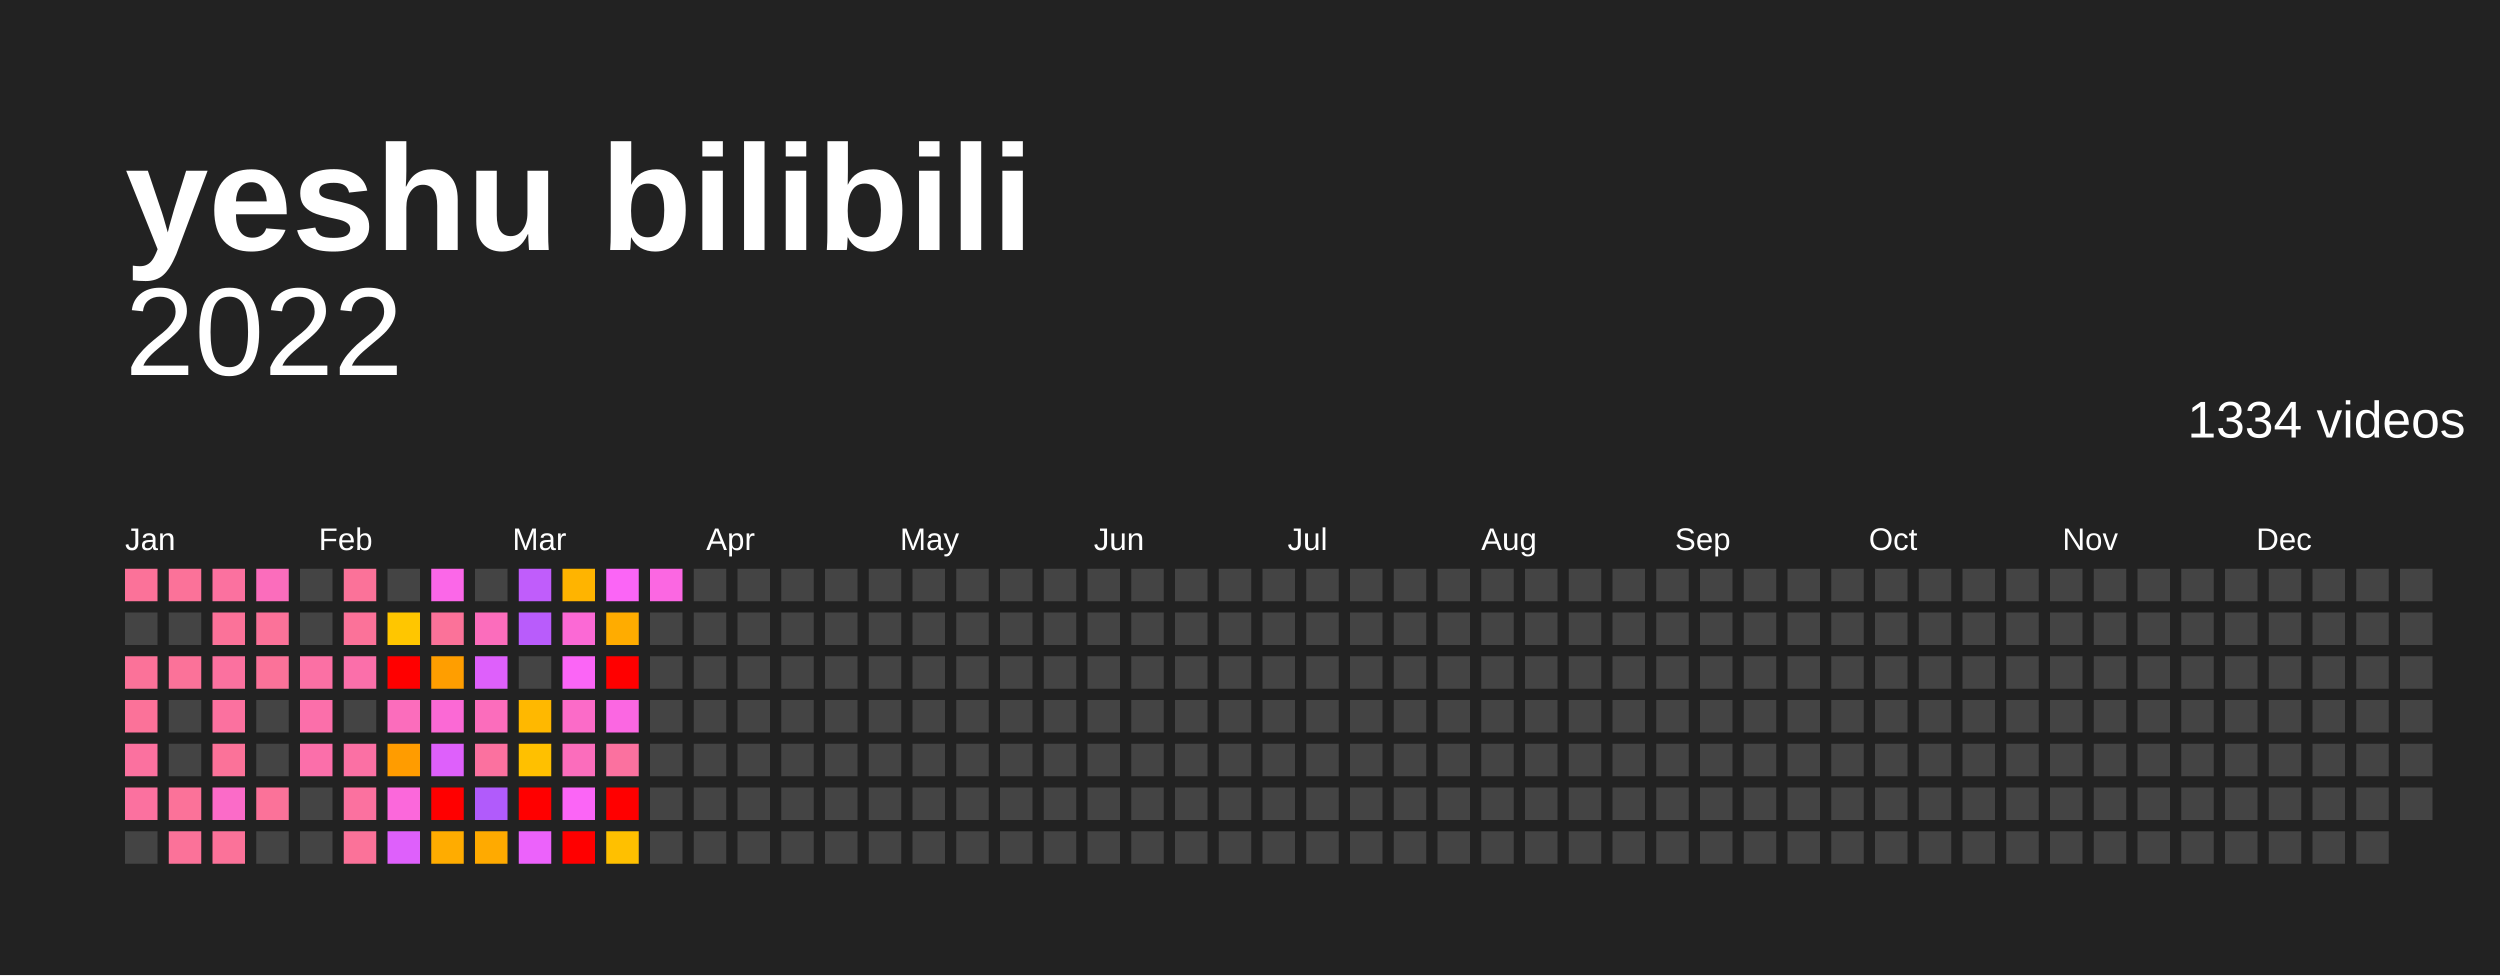
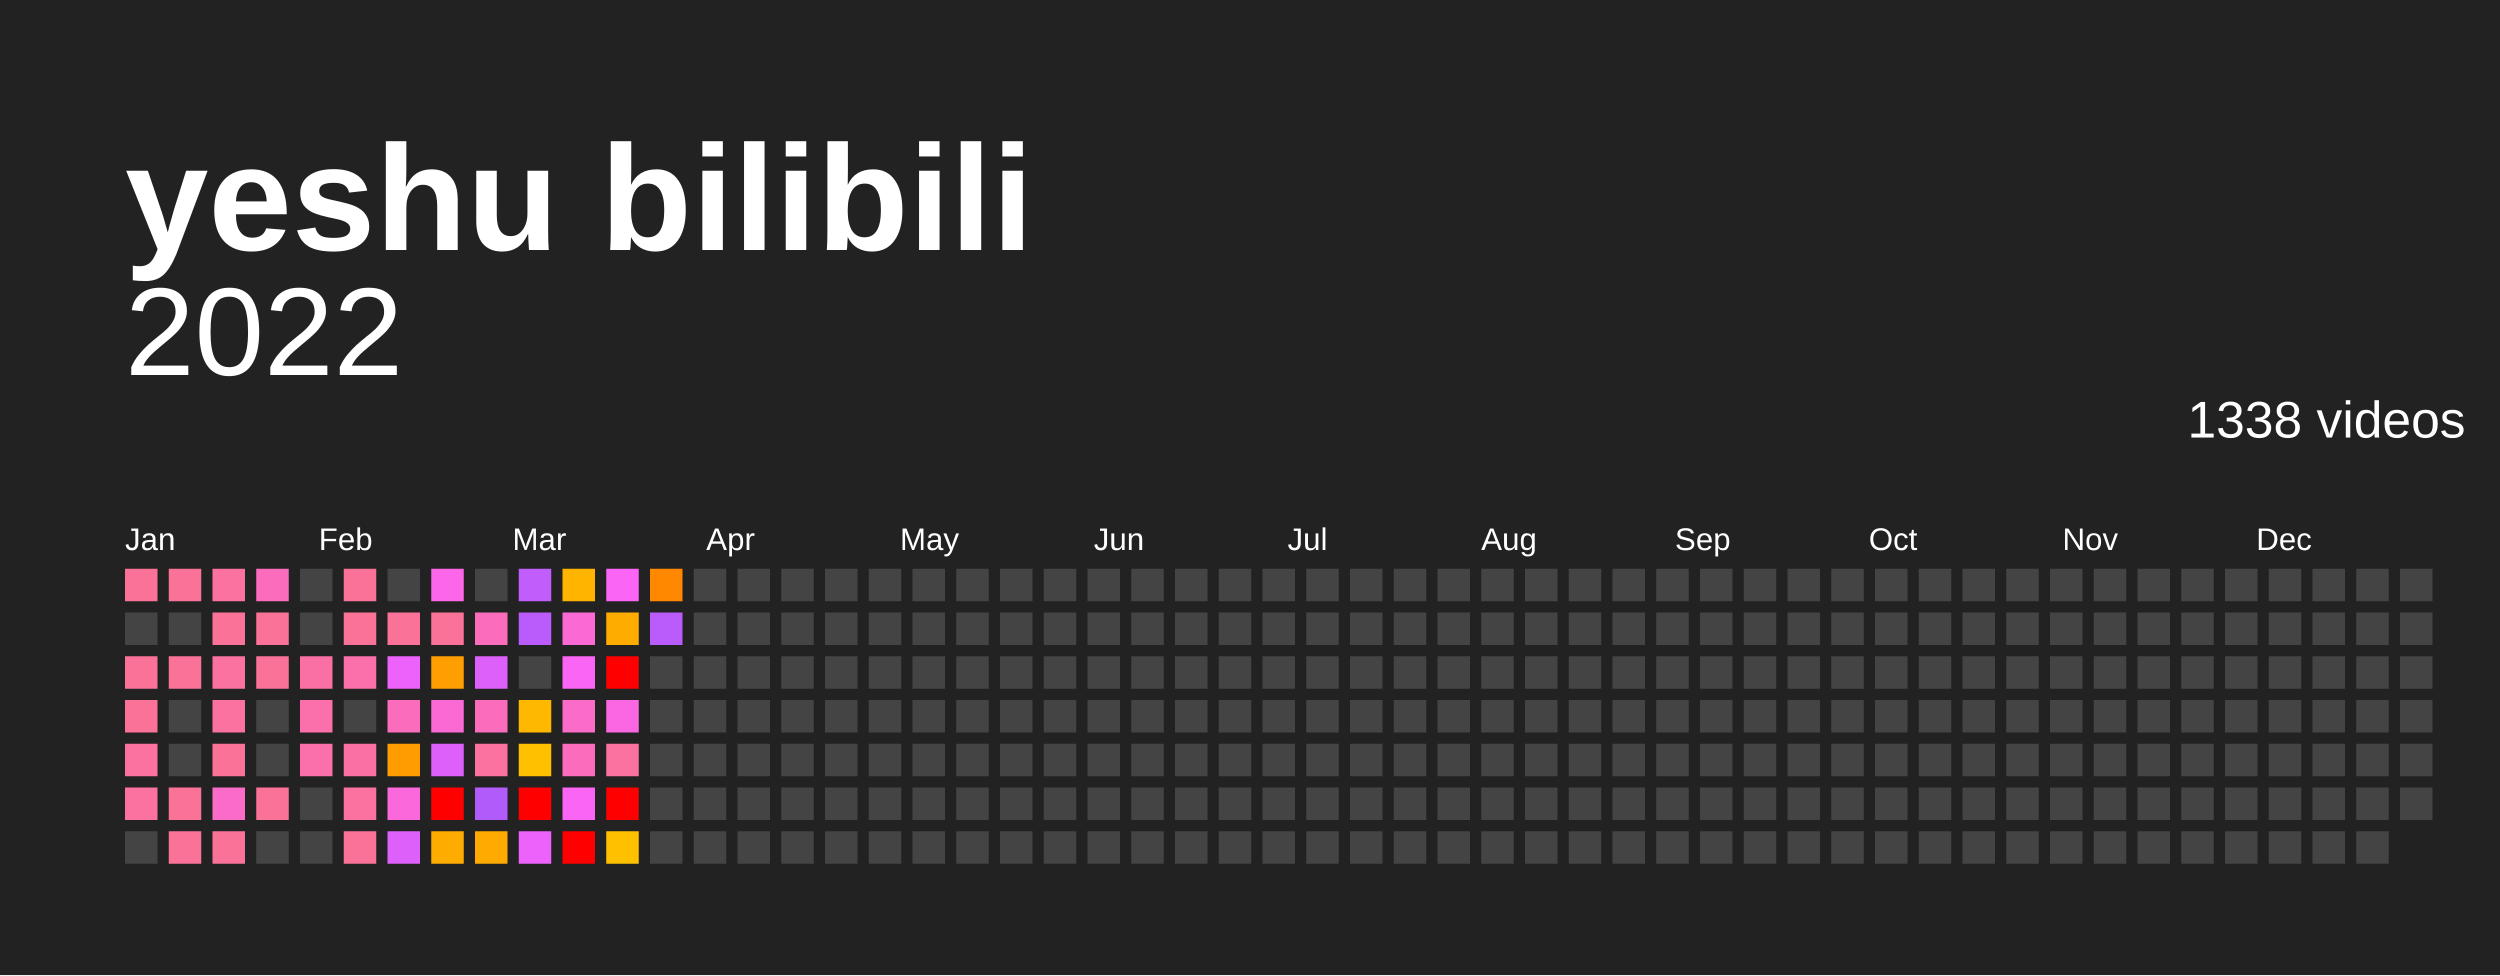
<svg xmlns="http://www.w3.org/2000/svg" baseProfile="full" height="78mm" version="1.1" viewBox="0,0,200,78" width="200mm">
  <defs />
  <rect fill="#222222" height="78" width="200" x="0" y="0" />
  <text fill="#FFFFFF" style="font-size:12px; font-family:Arial; font-weight:bold;" x="10" y="20">yeshu bilibili</text>
  <text alignment-baseline="hanging" fill="#FFFFFF" style="font-size:10.0px; font-family:Arial;" x="10" y="30">2022</text>
-   <text alignment-baseline="hanging" fill="#FFFFFF" style="font-size:4.125px; font-family:Arial;" x="175" y="35">1334 videos</text>
+   <text alignment-baseline="hanging" fill="#FFFFFF" style="font-size:4.125px; font-family:Arial;" x="175" y="35">1338 videos</text>
  <text fill="#FFFFFF" style="font-size:2.5px; font-family:Arial" x="10.0" y="44">Jan</text>
  <text fill="#FFFFFF" style="font-size:2.5px; font-family:Arial" x="25.5" y="44">Feb</text>
  <text fill="#FFFFFF" style="font-size:2.5px; font-family:Arial" x="41.0" y="44">Mar</text>
  <text fill="#FFFFFF" style="font-size:2.5px; font-family:Arial" x="56.5" y="44">Apr</text>
  <text fill="#FFFFFF" style="font-size:2.5px; font-family:Arial" x="72.0" y="44">May</text>
  <text fill="#FFFFFF" style="font-size:2.5px; font-family:Arial" x="87.5" y="44">Jun</text>
  <text fill="#FFFFFF" style="font-size:2.5px; font-family:Arial" x="103.0" y="44">Jul</text>
  <text fill="#FFFFFF" style="font-size:2.5px; font-family:Arial" x="118.5" y="44">Aug</text>
  <text fill="#FFFFFF" style="font-size:2.5px; font-family:Arial" x="134.0" y="44">Sep</text>
  <text fill="#FFFFFF" style="font-size:2.5px; font-family:Arial" x="149.5" y="44">Oct</text>
  <text fill="#FFFFFF" style="font-size:2.5px; font-family:Arial" x="165.0" y="44">Nov</text>
  <text fill="#FFFFFF" style="font-size:2.5px; font-family:Arial" x="180.5" y="44">Dec</text>
  <rect fill="#fb7299" height="2.6" width="2.6" x="10.0" y="45.5" />
  <rect fill="#444444" height="2.6" width="2.6" x="10.0" y="49.0" />
  <rect fill="#fb7299" height="2.6" width="2.6" x="10.0" y="52.5" />
  <rect fill="#fb7299" height="2.6" width="2.6" x="10.0" y="56.0" />
  <rect fill="#fb719f" height="2.6" width="2.6" x="10.0" y="59.5" />
  <rect fill="#fb719f" height="2.6" width="2.6" x="10.0" y="63.0" />
  <rect fill="#444444" height="2.6" width="2.6" x="10.0" y="66.5" />
  <rect fill="#fb7299" height="2.6" width="2.6" x="13.5" y="45.5" />
  <rect fill="#444444" height="2.6" width="2.6" x="13.5" y="49.0" />
  <rect fill="#fb7299" height="2.6" width="2.6" x="13.5" y="52.5" />
  <rect fill="#444444" height="2.6" width="2.6" x="13.5" y="56.0" />
  <rect fill="#444444" height="2.6" width="2.6" x="13.5" y="59.5" />
  <rect fill="#fb7299" height="2.6" width="2.6" x="13.5" y="63.0" />
  <rect fill="#fb7299" height="2.6" width="2.6" x="13.5" y="66.5" />
  <rect fill="#fb719f" height="2.6" width="2.6" x="17.0" y="45.5" />
  <rect fill="#fb7299" height="2.6" width="2.6" x="17.0" y="49.0" />
  <rect fill="#fb719f" height="2.6" width="2.6" x="17.0" y="52.5" />
  <rect fill="#fb719f" height="2.6" width="2.6" x="17.0" y="56.0" />
  <rect fill="#fb7299" height="2.6" width="2.6" x="17.0" y="59.5" />
  <rect fill="#fb6bc8" height="2.6" width="2.6" x="17.0" y="63.0" />
  <rect fill="#fb7299" height="2.6" width="2.6" x="17.0" y="66.5" />
  <rect fill="#fb6dbc" height="2.6" width="2.6" x="20.5" y="45.5" />
  <rect fill="#fb7299" height="2.6" width="2.6" x="20.5" y="49.0" />
  <rect fill="#fb7299" height="2.6" width="2.6" x="20.5" y="52.5" />
  <rect fill="#444444" height="2.6" width="2.6" x="20.5" y="56.0" />
  <rect fill="#444444" height="2.6" width="2.6" x="20.5" y="59.5" />
  <rect fill="#fb7299" height="2.6" width="2.6" x="20.5" y="63.0" />
  <rect fill="#444444" height="2.6" width="2.6" x="20.5" y="66.5" />
  <rect fill="#444444" height="2.6" width="2.6" x="24.0" y="45.5" />
  <rect fill="#444444" height="2.6" width="2.6" x="24.0" y="49.0" />
  <rect fill="#fb70a4" height="2.6" width="2.6" x="24.0" y="52.5" />
  <rect fill="#fb6faa" height="2.6" width="2.6" x="24.0" y="56.0" />
  <rect fill="#fb6faa" height="2.6" width="2.6" x="24.0" y="59.5" />
  <rect fill="#444444" height="2.6" width="2.6" x="24.0" y="63.0" />
  <rect fill="#444444" height="2.6" width="2.6" x="24.0" y="66.5" />
  <rect fill="#fb7299" height="2.6" width="2.6" x="27.5" y="45.5" />
  <rect fill="#fb7299" height="2.6" width="2.6" x="27.5" y="49.0" />
  <rect fill="#fb6faa" height="2.6" width="2.6" x="27.5" y="52.5" />
  <rect fill="#444444" height="2.6" width="2.6" x="27.5" y="56.0" />
  <rect fill="#fb70a4" height="2.6" width="2.6" x="27.5" y="59.5" />
  <rect fill="#fb719f" height="2.6" width="2.6" x="27.5" y="63.0" />
  <rect fill="#fb7299" height="2.6" width="2.6" x="27.5" y="66.5" />
  <rect fill="#444444" height="2.6" width="2.6" x="31.0" y="45.5" />
-   <rect fill="#ffc600" height="2.6" width="2.6" x="31.0" y="49.0" />
-   <rect fill="red" height="2.6" width="2.6" x="31.0" y="52.5" />
+   <rect fill="#fb7299" height="2.6" width="2.6" x="31.0" y="49.0" />
+   <rect fill="#ec62fb" height="2.6" width="2.6" x="31.0" y="52.5" />
  <rect fill="#fb6dbc" height="2.6" width="2.6" x="31.0" y="56.0" />
  <rect fill="#ff9c00" height="2.6" width="2.6" x="31.0" y="59.5" />
  <rect fill="#fb68db" height="2.6" width="2.6" x="31.0" y="63.0" />
  <rect fill="#de60fb" height="2.6" width="2.6" x="31.0" y="66.5" />
  <rect fill="#fb67e8" height="2.6" width="2.6" x="34.5" y="45.5" />
  <rect fill="#fb7299" height="2.6" width="2.6" x="34.5" y="49.0" />
  <rect fill="#ff9e00" height="2.6" width="2.6" x="34.5" y="52.5" />
  <rect fill="#fb69d5" height="2.6" width="2.6" x="34.5" y="56.0" />
  <rect fill="#de60fb" height="2.6" width="2.6" x="34.5" y="59.5" />
  <rect fill="red" height="2.6" width="2.6" x="34.5" y="63.0" />
  <rect fill="#ffac00" height="2.6" width="2.6" x="34.5" y="66.5" />
  <rect fill="#444444" height="2.6" width="2.6" x="38.0" y="45.5" />
  <rect fill="#fb6dbc" height="2.6" width="2.6" x="38.0" y="49.0" />
  <rect fill="#de60fb" height="2.6" width="2.6" x="38.0" y="52.5" />
  <rect fill="#fb6dbc" height="2.6" width="2.6" x="38.0" y="56.0" />
  <rect fill="#fb719f" height="2.6" width="2.6" x="38.0" y="59.5" />
  <rect fill="#b15bfb" height="2.6" width="2.6" x="38.0" y="63.0" />
  <rect fill="#ffaa00" height="2.6" width="2.6" x="38.0" y="66.5" />
  <rect fill="#c05dfb" height="2.6" width="2.6" x="41.5" y="45.5" />
  <rect fill="#b95cfb" height="2.6" width="2.6" x="41.5" y="49.0" />
  <rect fill="#444444" height="2.6" width="2.6" x="41.5" y="52.5" />
  <rect fill="#ffb800" height="2.6" width="2.6" x="41.5" y="56.0" />
  <rect fill="#ffc000" height="2.6" width="2.6" x="41.5" y="59.5" />
  <rect fill="red" height="2.6" width="2.6" x="41.5" y="63.0" />
  <rect fill="#ec62fb" height="2.6" width="2.6" x="41.5" y="66.5" />
  <rect fill="#ffb400" height="2.6" width="2.6" x="45.0" y="45.5" />
  <rect fill="#fb69d5" height="2.6" width="2.6" x="45.0" y="49.0" />
  <rect fill="#fb65f6" height="2.6" width="2.6" x="45.0" y="52.5" />
  <rect fill="#fb6bc8" height="2.6" width="2.6" x="45.0" y="56.0" />
  <rect fill="#fb6dbc" height="2.6" width="2.6" x="45.0" y="59.5" />
  <rect fill="#fb65f6" height="2.6" width="2.6" x="45.0" y="63.0" />
  <rect fill="red" height="2.6" width="2.6" x="45.0" y="66.5" />
  <rect fill="#fb65f6" height="2.6" width="2.6" x="48.5" y="45.5" />
  <rect fill="#ffac00" height="2.6" width="2.6" x="48.5" y="49.0" />
  <rect fill="red" height="2.6" width="2.6" x="48.5" y="52.5" />
  <rect fill="#fb67e2" height="2.6" width="2.6" x="48.5" y="56.0" />
  <rect fill="#fb719f" height="2.6" width="2.6" x="48.5" y="59.5" />
  <rect fill="red" height="2.6" width="2.6" x="48.5" y="63.0" />
  <rect fill="#ffc000" height="2.6" width="2.6" x="48.5" y="66.5" />
-   <rect fill="#fb67e2" height="2.6" width="2.6" x="52.0" y="45.5" />
-   <rect fill="#444444" height="2.6" width="2.6" x="52.0" y="49.0" />
+   <rect fill="#ff8800" height="2.6" width="2.6" x="52.0" y="45.5" />
+   <rect fill="#b95cfb" height="2.6" width="2.6" x="52.0" y="49.0" />
  <rect fill="#444444" height="2.6" width="2.6" x="52.0" y="52.5" />
  <rect fill="#444444" height="2.6" width="2.6" x="52.0" y="56.0" />
  <rect fill="#444444" height="2.6" width="2.6" x="52.0" y="59.5" />
  <rect fill="#444444" height="2.6" width="2.6" x="52.0" y="63.0" />
  <rect fill="#444444" height="2.6" width="2.6" x="52.0" y="66.5" />
  <rect fill="#444444" height="2.6" width="2.6" x="55.5" y="45.5" />
  <rect fill="#444444" height="2.6" width="2.6" x="55.5" y="49.0" />
  <rect fill="#444444" height="2.6" width="2.6" x="55.5" y="52.5" />
  <rect fill="#444444" height="2.6" width="2.6" x="55.5" y="56.0" />
  <rect fill="#444444" height="2.6" width="2.6" x="55.5" y="59.5" />
  <rect fill="#444444" height="2.6" width="2.6" x="55.5" y="63.0" />
  <rect fill="#444444" height="2.6" width="2.6" x="55.5" y="66.5" />
  <rect fill="#444444" height="2.6" width="2.6" x="59.0" y="45.5" />
  <rect fill="#444444" height="2.6" width="2.6" x="59.0" y="49.0" />
  <rect fill="#444444" height="2.6" width="2.6" x="59.0" y="52.5" />
  <rect fill="#444444" height="2.6" width="2.6" x="59.0" y="56.0" />
  <rect fill="#444444" height="2.6" width="2.6" x="59.0" y="59.5" />
  <rect fill="#444444" height="2.6" width="2.6" x="59.0" y="63.0" />
  <rect fill="#444444" height="2.6" width="2.6" x="59.0" y="66.5" />
  <rect fill="#444444" height="2.6" width="2.6" x="62.5" y="45.5" />
  <rect fill="#444444" height="2.6" width="2.6" x="62.5" y="49.0" />
  <rect fill="#444444" height="2.6" width="2.6" x="62.5" y="52.5" />
  <rect fill="#444444" height="2.6" width="2.6" x="62.5" y="56.0" />
  <rect fill="#444444" height="2.6" width="2.6" x="62.5" y="59.5" />
  <rect fill="#444444" height="2.6" width="2.6" x="62.5" y="63.0" />
  <rect fill="#444444" height="2.6" width="2.6" x="62.5" y="66.5" />
  <rect fill="#444444" height="2.6" width="2.6" x="66.0" y="45.5" />
  <rect fill="#444444" height="2.6" width="2.6" x="66.0" y="49.0" />
  <rect fill="#444444" height="2.6" width="2.6" x="66.0" y="52.5" />
  <rect fill="#444444" height="2.6" width="2.6" x="66.0" y="56.0" />
  <rect fill="#444444" height="2.6" width="2.6" x="66.0" y="59.5" />
  <rect fill="#444444" height="2.6" width="2.6" x="66.0" y="63.0" />
  <rect fill="#444444" height="2.6" width="2.6" x="66.0" y="66.5" />
  <rect fill="#444444" height="2.6" width="2.6" x="69.5" y="45.5" />
  <rect fill="#444444" height="2.6" width="2.6" x="69.5" y="49.0" />
  <rect fill="#444444" height="2.6" width="2.6" x="69.5" y="52.5" />
  <rect fill="#444444" height="2.6" width="2.6" x="69.5" y="56.0" />
  <rect fill="#444444" height="2.6" width="2.6" x="69.5" y="59.5" />
  <rect fill="#444444" height="2.6" width="2.6" x="69.5" y="63.0" />
  <rect fill="#444444" height="2.6" width="2.6" x="69.5" y="66.5" />
  <rect fill="#444444" height="2.6" width="2.6" x="73.0" y="45.5" />
  <rect fill="#444444" height="2.6" width="2.6" x="73.0" y="49.0" />
  <rect fill="#444444" height="2.6" width="2.6" x="73.0" y="52.5" />
  <rect fill="#444444" height="2.6" width="2.6" x="73.0" y="56.0" />
  <rect fill="#444444" height="2.6" width="2.6" x="73.0" y="59.5" />
  <rect fill="#444444" height="2.6" width="2.6" x="73.0" y="63.0" />
  <rect fill="#444444" height="2.6" width="2.6" x="73.0" y="66.5" />
  <rect fill="#444444" height="2.6" width="2.6" x="76.5" y="45.5" />
  <rect fill="#444444" height="2.6" width="2.6" x="76.5" y="49.0" />
  <rect fill="#444444" height="2.6" width="2.6" x="76.5" y="52.5" />
  <rect fill="#444444" height="2.6" width="2.6" x="76.5" y="56.0" />
  <rect fill="#444444" height="2.6" width="2.6" x="76.5" y="59.5" />
  <rect fill="#444444" height="2.6" width="2.6" x="76.5" y="63.0" />
  <rect fill="#444444" height="2.6" width="2.6" x="76.5" y="66.5" />
  <rect fill="#444444" height="2.6" width="2.6" x="80.0" y="45.5" />
  <rect fill="#444444" height="2.6" width="2.6" x="80.0" y="49.0" />
  <rect fill="#444444" height="2.6" width="2.6" x="80.0" y="52.5" />
  <rect fill="#444444" height="2.6" width="2.6" x="80.0" y="56.0" />
  <rect fill="#444444" height="2.6" width="2.6" x="80.0" y="59.5" />
  <rect fill="#444444" height="2.6" width="2.6" x="80.0" y="63.0" />
  <rect fill="#444444" height="2.6" width="2.6" x="80.0" y="66.5" />
  <rect fill="#444444" height="2.6" width="2.6" x="83.5" y="45.5" />
  <rect fill="#444444" height="2.6" width="2.6" x="83.5" y="49.0" />
  <rect fill="#444444" height="2.6" width="2.6" x="83.5" y="52.5" />
  <rect fill="#444444" height="2.6" width="2.6" x="83.5" y="56.0" />
  <rect fill="#444444" height="2.6" width="2.6" x="83.5" y="59.5" />
  <rect fill="#444444" height="2.6" width="2.6" x="83.5" y="63.0" />
  <rect fill="#444444" height="2.6" width="2.6" x="83.5" y="66.5" />
  <rect fill="#444444" height="2.6" width="2.6" x="87.0" y="45.5" />
  <rect fill="#444444" height="2.6" width="2.6" x="87.0" y="49.0" />
  <rect fill="#444444" height="2.6" width="2.6" x="87.0" y="52.5" />
  <rect fill="#444444" height="2.6" width="2.6" x="87.0" y="56.0" />
  <rect fill="#444444" height="2.6" width="2.6" x="87.0" y="59.5" />
  <rect fill="#444444" height="2.6" width="2.6" x="87.0" y="63.0" />
  <rect fill="#444444" height="2.6" width="2.6" x="87.0" y="66.5" />
  <rect fill="#444444" height="2.6" width="2.6" x="90.5" y="45.5" />
  <rect fill="#444444" height="2.6" width="2.6" x="90.5" y="49.0" />
  <rect fill="#444444" height="2.6" width="2.6" x="90.5" y="52.5" />
  <rect fill="#444444" height="2.6" width="2.6" x="90.5" y="56.0" />
  <rect fill="#444444" height="2.6" width="2.6" x="90.5" y="59.5" />
  <rect fill="#444444" height="2.6" width="2.6" x="90.5" y="63.0" />
  <rect fill="#444444" height="2.6" width="2.6" x="90.5" y="66.5" />
  <rect fill="#444444" height="2.6" width="2.6" x="94.0" y="45.5" />
  <rect fill="#444444" height="2.6" width="2.6" x="94.0" y="49.0" />
  <rect fill="#444444" height="2.6" width="2.6" x="94.0" y="52.5" />
  <rect fill="#444444" height="2.6" width="2.6" x="94.0" y="56.0" />
  <rect fill="#444444" height="2.6" width="2.6" x="94.0" y="59.5" />
  <rect fill="#444444" height="2.6" width="2.6" x="94.0" y="63.0" />
  <rect fill="#444444" height="2.6" width="2.6" x="94.0" y="66.5" />
  <rect fill="#444444" height="2.6" width="2.6" x="97.5" y="45.5" />
  <rect fill="#444444" height="2.6" width="2.6" x="97.5" y="49.0" />
  <rect fill="#444444" height="2.6" width="2.6" x="97.5" y="52.5" />
  <rect fill="#444444" height="2.6" width="2.6" x="97.5" y="56.0" />
  <rect fill="#444444" height="2.6" width="2.6" x="97.5" y="59.5" />
  <rect fill="#444444" height="2.6" width="2.6" x="97.5" y="63.0" />
  <rect fill="#444444" height="2.6" width="2.6" x="97.5" y="66.5" />
  <rect fill="#444444" height="2.6" width="2.6" x="101.0" y="45.5" />
  <rect fill="#444444" height="2.6" width="2.6" x="101.0" y="49.0" />
  <rect fill="#444444" height="2.6" width="2.6" x="101.0" y="52.5" />
  <rect fill="#444444" height="2.6" width="2.6" x="101.0" y="56.0" />
  <rect fill="#444444" height="2.6" width="2.6" x="101.0" y="59.5" />
  <rect fill="#444444" height="2.6" width="2.6" x="101.0" y="63.0" />
  <rect fill="#444444" height="2.6" width="2.6" x="101.0" y="66.5" />
  <rect fill="#444444" height="2.6" width="2.6" x="104.5" y="45.5" />
  <rect fill="#444444" height="2.6" width="2.6" x="104.5" y="49.0" />
  <rect fill="#444444" height="2.6" width="2.6" x="104.5" y="52.5" />
  <rect fill="#444444" height="2.6" width="2.6" x="104.5" y="56.0" />
  <rect fill="#444444" height="2.6" width="2.6" x="104.5" y="59.5" />
  <rect fill="#444444" height="2.6" width="2.6" x="104.5" y="63.0" />
  <rect fill="#444444" height="2.6" width="2.6" x="104.5" y="66.5" />
  <rect fill="#444444" height="2.6" width="2.6" x="108.0" y="45.5" />
  <rect fill="#444444" height="2.6" width="2.6" x="108.0" y="49.0" />
  <rect fill="#444444" height="2.6" width="2.6" x="108.0" y="52.5" />
  <rect fill="#444444" height="2.6" width="2.6" x="108.0" y="56.0" />
  <rect fill="#444444" height="2.6" width="2.6" x="108.0" y="59.5" />
  <rect fill="#444444" height="2.6" width="2.6" x="108.0" y="63.0" />
  <rect fill="#444444" height="2.6" width="2.6" x="108.0" y="66.5" />
  <rect fill="#444444" height="2.6" width="2.6" x="111.5" y="45.5" />
  <rect fill="#444444" height="2.6" width="2.6" x="111.5" y="49.0" />
  <rect fill="#444444" height="2.6" width="2.6" x="111.5" y="52.5" />
  <rect fill="#444444" height="2.6" width="2.6" x="111.5" y="56.0" />
  <rect fill="#444444" height="2.6" width="2.6" x="111.5" y="59.5" />
  <rect fill="#444444" height="2.6" width="2.6" x="111.5" y="63.0" />
  <rect fill="#444444" height="2.6" width="2.6" x="111.5" y="66.5" />
  <rect fill="#444444" height="2.6" width="2.6" x="115.0" y="45.5" />
  <rect fill="#444444" height="2.6" width="2.6" x="115.0" y="49.0" />
  <rect fill="#444444" height="2.6" width="2.6" x="115.0" y="52.5" />
  <rect fill="#444444" height="2.6" width="2.6" x="115.0" y="56.0" />
  <rect fill="#444444" height="2.6" width="2.6" x="115.0" y="59.5" />
  <rect fill="#444444" height="2.6" width="2.6" x="115.0" y="63.0" />
  <rect fill="#444444" height="2.6" width="2.6" x="115.0" y="66.5" />
  <rect fill="#444444" height="2.6" width="2.6" x="118.5" y="45.5" />
  <rect fill="#444444" height="2.6" width="2.6" x="118.5" y="49.0" />
  <rect fill="#444444" height="2.6" width="2.6" x="118.5" y="52.5" />
  <rect fill="#444444" height="2.6" width="2.6" x="118.5" y="56.0" />
  <rect fill="#444444" height="2.6" width="2.6" x="118.5" y="59.5" />
  <rect fill="#444444" height="2.6" width="2.6" x="118.5" y="63.0" />
  <rect fill="#444444" height="2.6" width="2.6" x="118.5" y="66.5" />
  <rect fill="#444444" height="2.6" width="2.6" x="122.0" y="45.5" />
  <rect fill="#444444" height="2.6" width="2.6" x="122.0" y="49.0" />
  <rect fill="#444444" height="2.6" width="2.6" x="122.0" y="52.5" />
  <rect fill="#444444" height="2.6" width="2.6" x="122.0" y="56.0" />
  <rect fill="#444444" height="2.6" width="2.6" x="122.0" y="59.5" />
  <rect fill="#444444" height="2.6" width="2.6" x="122.0" y="63.0" />
  <rect fill="#444444" height="2.6" width="2.6" x="122.0" y="66.5" />
  <rect fill="#444444" height="2.6" width="2.6" x="125.5" y="45.5" />
  <rect fill="#444444" height="2.6" width="2.6" x="125.5" y="49.0" />
  <rect fill="#444444" height="2.6" width="2.6" x="125.5" y="52.5" />
  <rect fill="#444444" height="2.6" width="2.6" x="125.5" y="56.0" />
  <rect fill="#444444" height="2.6" width="2.6" x="125.5" y="59.5" />
  <rect fill="#444444" height="2.6" width="2.6" x="125.5" y="63.0" />
  <rect fill="#444444" height="2.6" width="2.6" x="125.5" y="66.5" />
  <rect fill="#444444" height="2.6" width="2.6" x="129.0" y="45.5" />
  <rect fill="#444444" height="2.6" width="2.6" x="129.0" y="49.0" />
  <rect fill="#444444" height="2.6" width="2.6" x="129.0" y="52.5" />
  <rect fill="#444444" height="2.6" width="2.6" x="129.0" y="56.0" />
  <rect fill="#444444" height="2.6" width="2.6" x="129.0" y="59.5" />
  <rect fill="#444444" height="2.6" width="2.6" x="129.0" y="63.0" />
  <rect fill="#444444" height="2.6" width="2.6" x="129.0" y="66.5" />
  <rect fill="#444444" height="2.6" width="2.6" x="132.5" y="45.5" />
  <rect fill="#444444" height="2.6" width="2.6" x="132.5" y="49.0" />
  <rect fill="#444444" height="2.6" width="2.6" x="132.5" y="52.5" />
  <rect fill="#444444" height="2.6" width="2.6" x="132.5" y="56.0" />
  <rect fill="#444444" height="2.6" width="2.6" x="132.5" y="59.5" />
  <rect fill="#444444" height="2.6" width="2.6" x="132.5" y="63.0" />
  <rect fill="#444444" height="2.6" width="2.6" x="132.5" y="66.5" />
  <rect fill="#444444" height="2.6" width="2.6" x="136.0" y="45.5" />
  <rect fill="#444444" height="2.6" width="2.6" x="136.0" y="49.0" />
  <rect fill="#444444" height="2.6" width="2.6" x="136.0" y="52.5" />
  <rect fill="#444444" height="2.6" width="2.6" x="136.0" y="56.0" />
  <rect fill="#444444" height="2.6" width="2.6" x="136.0" y="59.5" />
  <rect fill="#444444" height="2.6" width="2.6" x="136.0" y="63.0" />
  <rect fill="#444444" height="2.6" width="2.6" x="136.0" y="66.5" />
  <rect fill="#444444" height="2.6" width="2.6" x="139.5" y="45.5" />
  <rect fill="#444444" height="2.6" width="2.6" x="139.5" y="49.0" />
  <rect fill="#444444" height="2.6" width="2.6" x="139.5" y="52.5" />
  <rect fill="#444444" height="2.6" width="2.6" x="139.5" y="56.0" />
  <rect fill="#444444" height="2.6" width="2.6" x="139.5" y="59.5" />
  <rect fill="#444444" height="2.6" width="2.6" x="139.5" y="63.0" />
  <rect fill="#444444" height="2.6" width="2.6" x="139.5" y="66.5" />
  <rect fill="#444444" height="2.6" width="2.6" x="143.0" y="45.5" />
  <rect fill="#444444" height="2.6" width="2.6" x="143.0" y="49.0" />
  <rect fill="#444444" height="2.6" width="2.6" x="143.0" y="52.5" />
  <rect fill="#444444" height="2.6" width="2.6" x="143.0" y="56.0" />
  <rect fill="#444444" height="2.6" width="2.6" x="143.0" y="59.5" />
  <rect fill="#444444" height="2.6" width="2.6" x="143.0" y="63.0" />
  <rect fill="#444444" height="2.6" width="2.6" x="143.0" y="66.5" />
  <rect fill="#444444" height="2.6" width="2.6" x="146.5" y="45.5" />
  <rect fill="#444444" height="2.6" width="2.6" x="146.5" y="49.0" />
  <rect fill="#444444" height="2.6" width="2.6" x="146.5" y="52.5" />
  <rect fill="#444444" height="2.6" width="2.6" x="146.5" y="56.0" />
  <rect fill="#444444" height="2.6" width="2.6" x="146.5" y="59.5" />
  <rect fill="#444444" height="2.6" width="2.6" x="146.5" y="63.0" />
  <rect fill="#444444" height="2.6" width="2.6" x="146.5" y="66.5" />
  <rect fill="#444444" height="2.6" width="2.6" x="150.0" y="45.5" />
  <rect fill="#444444" height="2.6" width="2.6" x="150.0" y="49.0" />
  <rect fill="#444444" height="2.6" width="2.6" x="150.0" y="52.5" />
  <rect fill="#444444" height="2.6" width="2.6" x="150.0" y="56.0" />
  <rect fill="#444444" height="2.6" width="2.6" x="150.0" y="59.5" />
  <rect fill="#444444" height="2.6" width="2.6" x="150.0" y="63.0" />
  <rect fill="#444444" height="2.6" width="2.6" x="150.0" y="66.5" />
  <rect fill="#444444" height="2.6" width="2.6" x="153.5" y="45.5" />
  <rect fill="#444444" height="2.6" width="2.6" x="153.5" y="49.0" />
  <rect fill="#444444" height="2.6" width="2.6" x="153.5" y="52.5" />
  <rect fill="#444444" height="2.6" width="2.6" x="153.5" y="56.0" />
  <rect fill="#444444" height="2.6" width="2.6" x="153.5" y="59.5" />
  <rect fill="#444444" height="2.6" width="2.6" x="153.5" y="63.0" />
  <rect fill="#444444" height="2.6" width="2.6" x="153.5" y="66.5" />
  <rect fill="#444444" height="2.6" width="2.6" x="157.0" y="45.5" />
  <rect fill="#444444" height="2.6" width="2.6" x="157.0" y="49.0" />
  <rect fill="#444444" height="2.6" width="2.6" x="157.0" y="52.5" />
  <rect fill="#444444" height="2.6" width="2.6" x="157.0" y="56.0" />
  <rect fill="#444444" height="2.6" width="2.6" x="157.0" y="59.5" />
  <rect fill="#444444" height="2.6" width="2.6" x="157.0" y="63.0" />
  <rect fill="#444444" height="2.6" width="2.6" x="157.0" y="66.5" />
  <rect fill="#444444" height="2.6" width="2.6" x="160.5" y="45.5" />
  <rect fill="#444444" height="2.6" width="2.6" x="160.5" y="49.0" />
  <rect fill="#444444" height="2.6" width="2.6" x="160.5" y="52.5" />
  <rect fill="#444444" height="2.6" width="2.6" x="160.5" y="56.0" />
  <rect fill="#444444" height="2.6" width="2.6" x="160.5" y="59.5" />
  <rect fill="#444444" height="2.6" width="2.6" x="160.5" y="63.0" />
  <rect fill="#444444" height="2.6" width="2.6" x="160.5" y="66.5" />
  <rect fill="#444444" height="2.6" width="2.6" x="164.0" y="45.5" />
  <rect fill="#444444" height="2.6" width="2.6" x="164.0" y="49.0" />
  <rect fill="#444444" height="2.6" width="2.6" x="164.0" y="52.5" />
  <rect fill="#444444" height="2.6" width="2.6" x="164.0" y="56.0" />
  <rect fill="#444444" height="2.6" width="2.6" x="164.0" y="59.5" />
  <rect fill="#444444" height="2.6" width="2.6" x="164.0" y="63.0" />
  <rect fill="#444444" height="2.6" width="2.6" x="164.0" y="66.5" />
  <rect fill="#444444" height="2.6" width="2.6" x="167.5" y="45.5" />
  <rect fill="#444444" height="2.6" width="2.6" x="167.5" y="49.0" />
  <rect fill="#444444" height="2.6" width="2.6" x="167.5" y="52.5" />
  <rect fill="#444444" height="2.6" width="2.6" x="167.5" y="56.0" />
  <rect fill="#444444" height="2.6" width="2.6" x="167.5" y="59.5" />
  <rect fill="#444444" height="2.6" width="2.6" x="167.5" y="63.0" />
  <rect fill="#444444" height="2.6" width="2.6" x="167.5" y="66.5" />
  <rect fill="#444444" height="2.6" width="2.6" x="171.0" y="45.5" />
  <rect fill="#444444" height="2.6" width="2.6" x="171.0" y="49.0" />
  <rect fill="#444444" height="2.6" width="2.6" x="171.0" y="52.5" />
  <rect fill="#444444" height="2.6" width="2.6" x="171.0" y="56.0" />
  <rect fill="#444444" height="2.6" width="2.6" x="171.0" y="59.5" />
  <rect fill="#444444" height="2.6" width="2.6" x="171.0" y="63.0" />
  <rect fill="#444444" height="2.6" width="2.6" x="171.0" y="66.5" />
  <rect fill="#444444" height="2.6" width="2.6" x="174.5" y="45.5" />
  <rect fill="#444444" height="2.6" width="2.6" x="174.5" y="49.0" />
  <rect fill="#444444" height="2.6" width="2.6" x="174.5" y="52.5" />
  <rect fill="#444444" height="2.6" width="2.6" x="174.5" y="56.0" />
  <rect fill="#444444" height="2.6" width="2.6" x="174.5" y="59.5" />
  <rect fill="#444444" height="2.6" width="2.6" x="174.5" y="63.0" />
  <rect fill="#444444" height="2.6" width="2.6" x="174.5" y="66.5" />
  <rect fill="#444444" height="2.6" width="2.6" x="178.0" y="45.5" />
  <rect fill="#444444" height="2.6" width="2.6" x="178.0" y="49.0" />
  <rect fill="#444444" height="2.6" width="2.6" x="178.0" y="52.5" />
  <rect fill="#444444" height="2.6" width="2.6" x="178.0" y="56.0" />
  <rect fill="#444444" height="2.6" width="2.6" x="178.0" y="59.5" />
  <rect fill="#444444" height="2.6" width="2.6" x="178.0" y="63.0" />
  <rect fill="#444444" height="2.6" width="2.6" x="178.0" y="66.5" />
  <rect fill="#444444" height="2.6" width="2.6" x="181.5" y="45.5" />
  <rect fill="#444444" height="2.6" width="2.6" x="181.5" y="49.0" />
  <rect fill="#444444" height="2.6" width="2.6" x="181.5" y="52.5" />
  <rect fill="#444444" height="2.6" width="2.6" x="181.5" y="56.0" />
  <rect fill="#444444" height="2.6" width="2.6" x="181.5" y="59.5" />
  <rect fill="#444444" height="2.6" width="2.6" x="181.5" y="63.0" />
  <rect fill="#444444" height="2.6" width="2.6" x="181.5" y="66.5" />
  <rect fill="#444444" height="2.6" width="2.6" x="185.0" y="45.5" />
  <rect fill="#444444" height="2.6" width="2.6" x="185.0" y="49.0" />
  <rect fill="#444444" height="2.6" width="2.6" x="185.0" y="52.5" />
  <rect fill="#444444" height="2.6" width="2.6" x="185.0" y="56.0" />
  <rect fill="#444444" height="2.6" width="2.6" x="185.0" y="59.5" />
  <rect fill="#444444" height="2.6" width="2.6" x="185.0" y="63.0" />
  <rect fill="#444444" height="2.6" width="2.6" x="185.0" y="66.5" />
  <rect fill="#444444" height="2.6" width="2.6" x="188.5" y="45.5" />
  <rect fill="#444444" height="2.6" width="2.6" x="188.5" y="49.0" />
  <rect fill="#444444" height="2.6" width="2.6" x="188.5" y="52.5" />
  <rect fill="#444444" height="2.6" width="2.6" x="188.5" y="56.0" />
  <rect fill="#444444" height="2.6" width="2.6" x="188.5" y="59.5" />
  <rect fill="#444444" height="2.6" width="2.6" x="188.5" y="63.0" />
  <rect fill="#444444" height="2.6" width="2.6" x="188.5" y="66.5" />
  <rect fill="#444444" height="2.6" width="2.6" x="192.0" y="45.5" />
  <rect fill="#444444" height="2.6" width="2.6" x="192.0" y="49.0" />
  <rect fill="#444444" height="2.6" width="2.6" x="192.0" y="52.5" />
  <rect fill="#444444" height="2.6" width="2.6" x="192.0" y="56.0" />
  <rect fill="#444444" height="2.6" width="2.6" x="192.0" y="59.5" />
  <rect fill="#444444" height="2.6" width="2.6" x="192.0" y="63.0" />
</svg>
